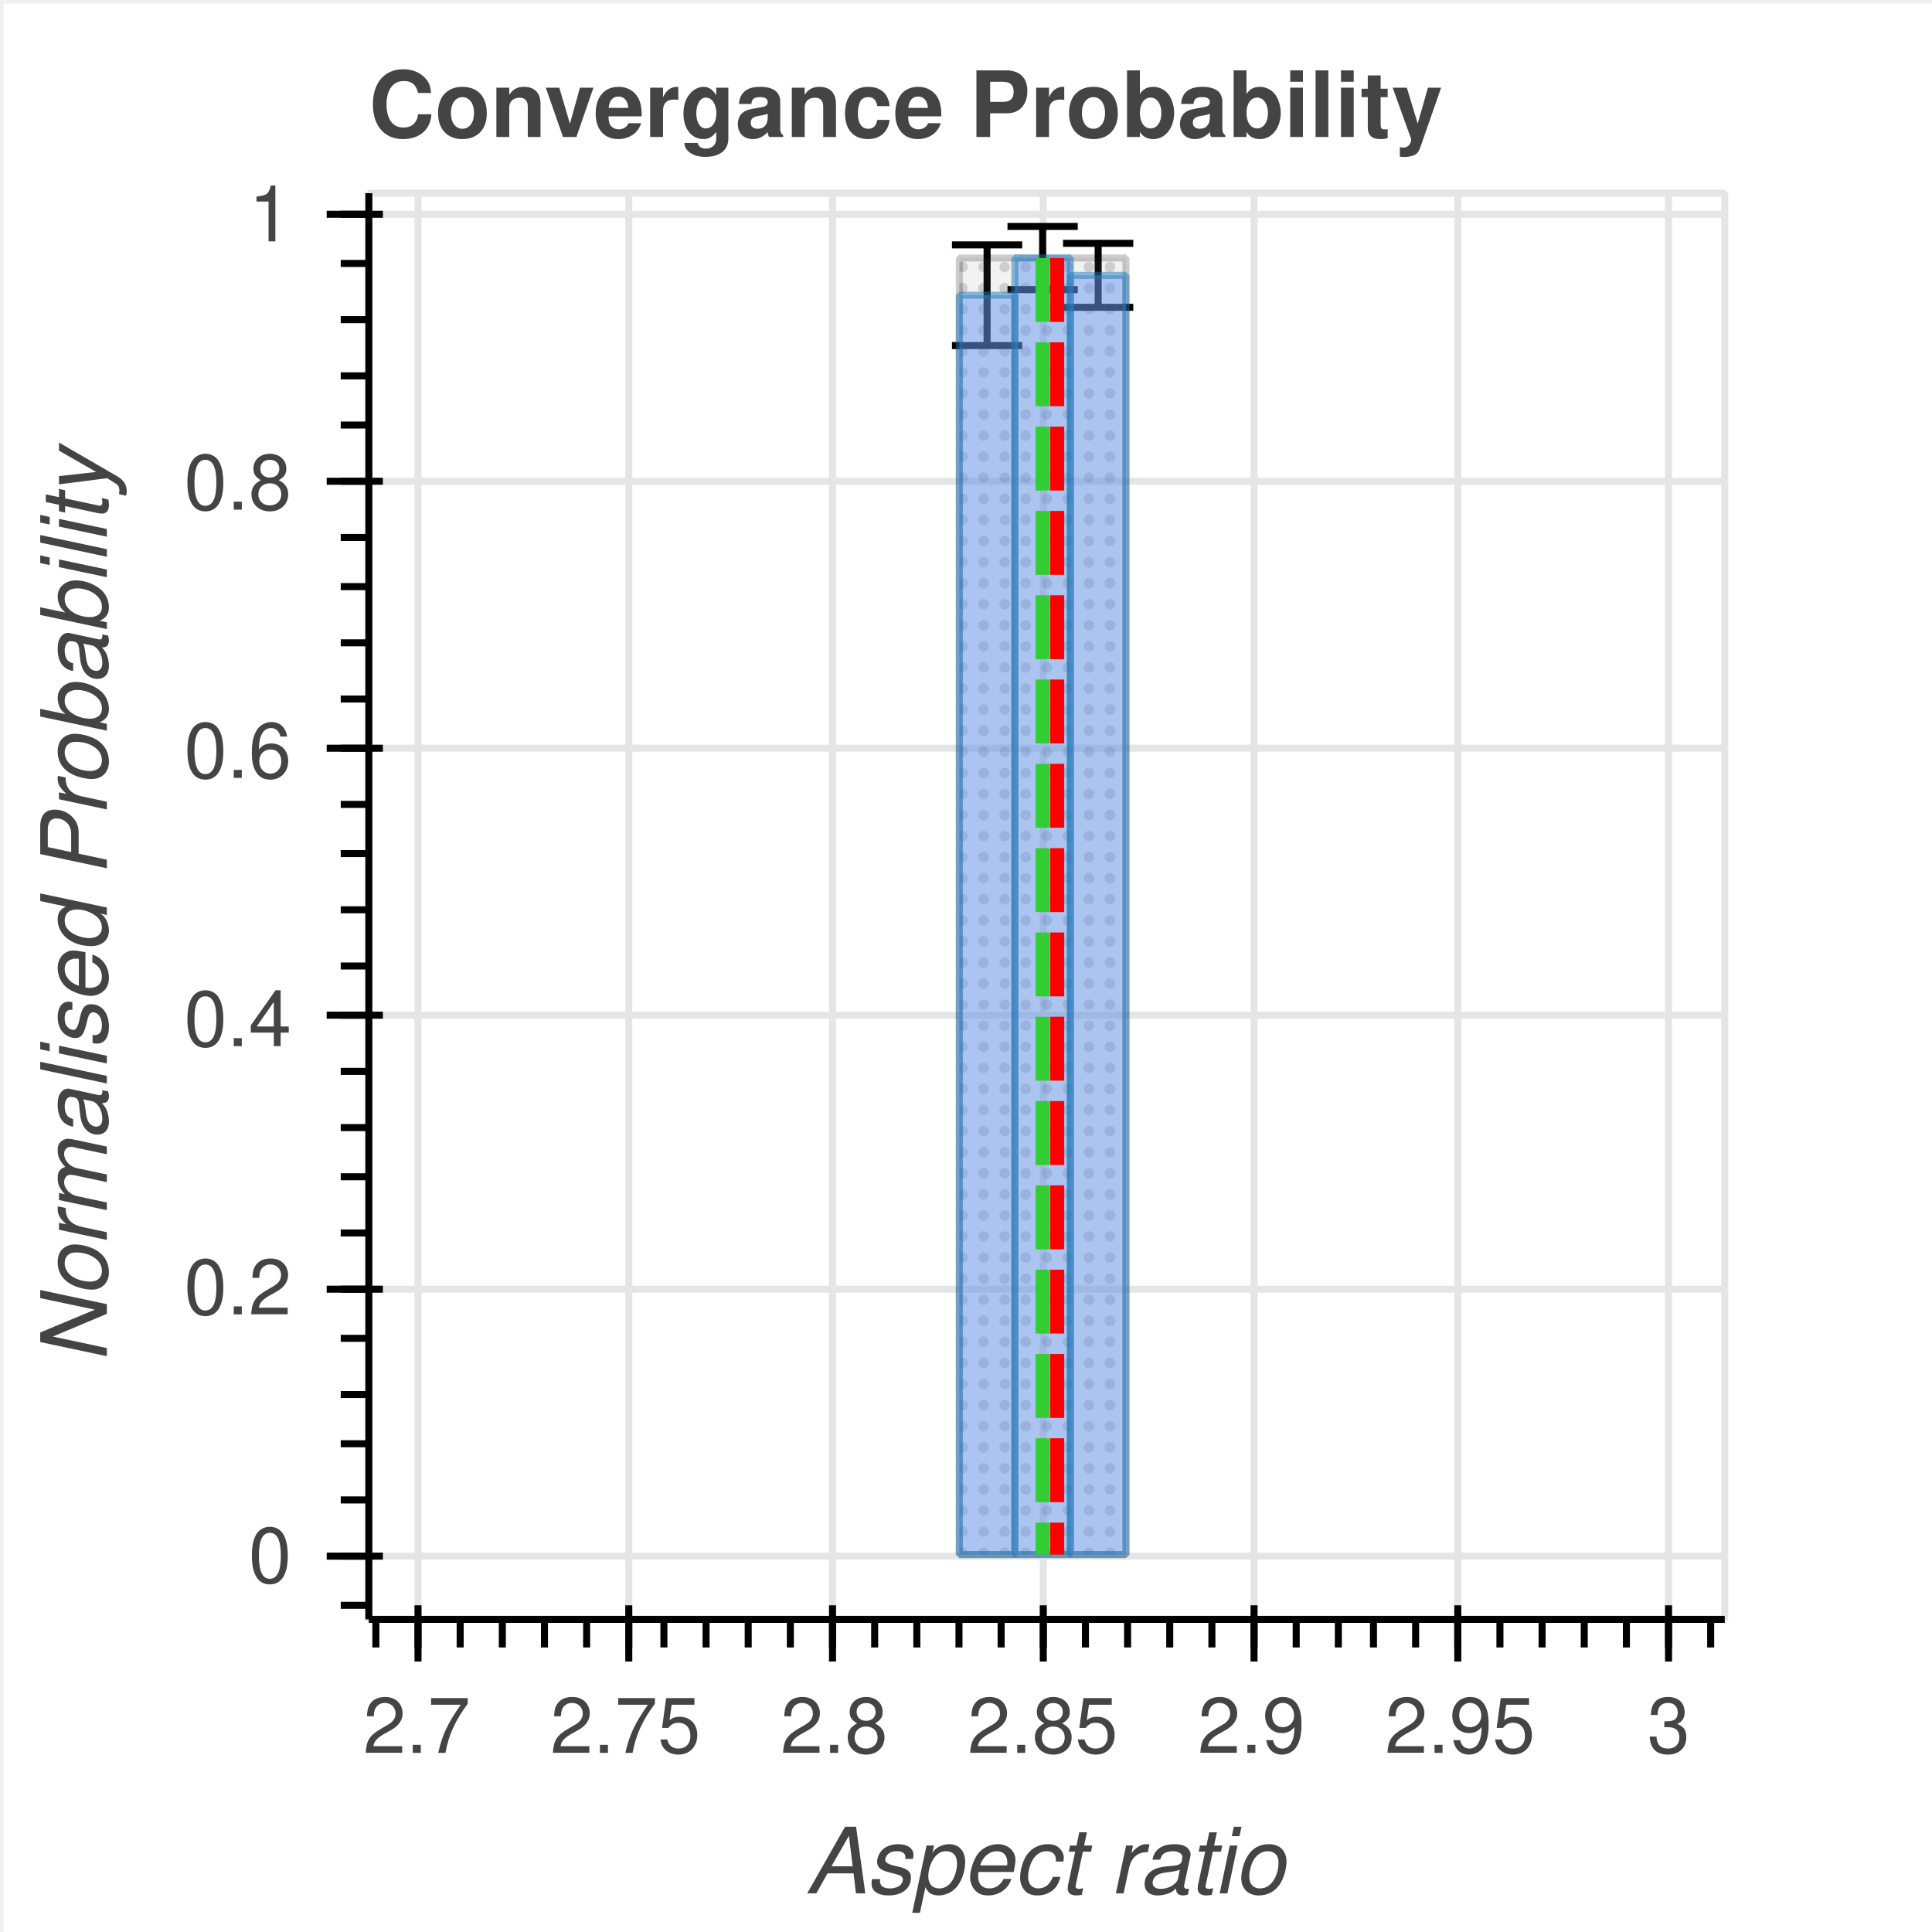
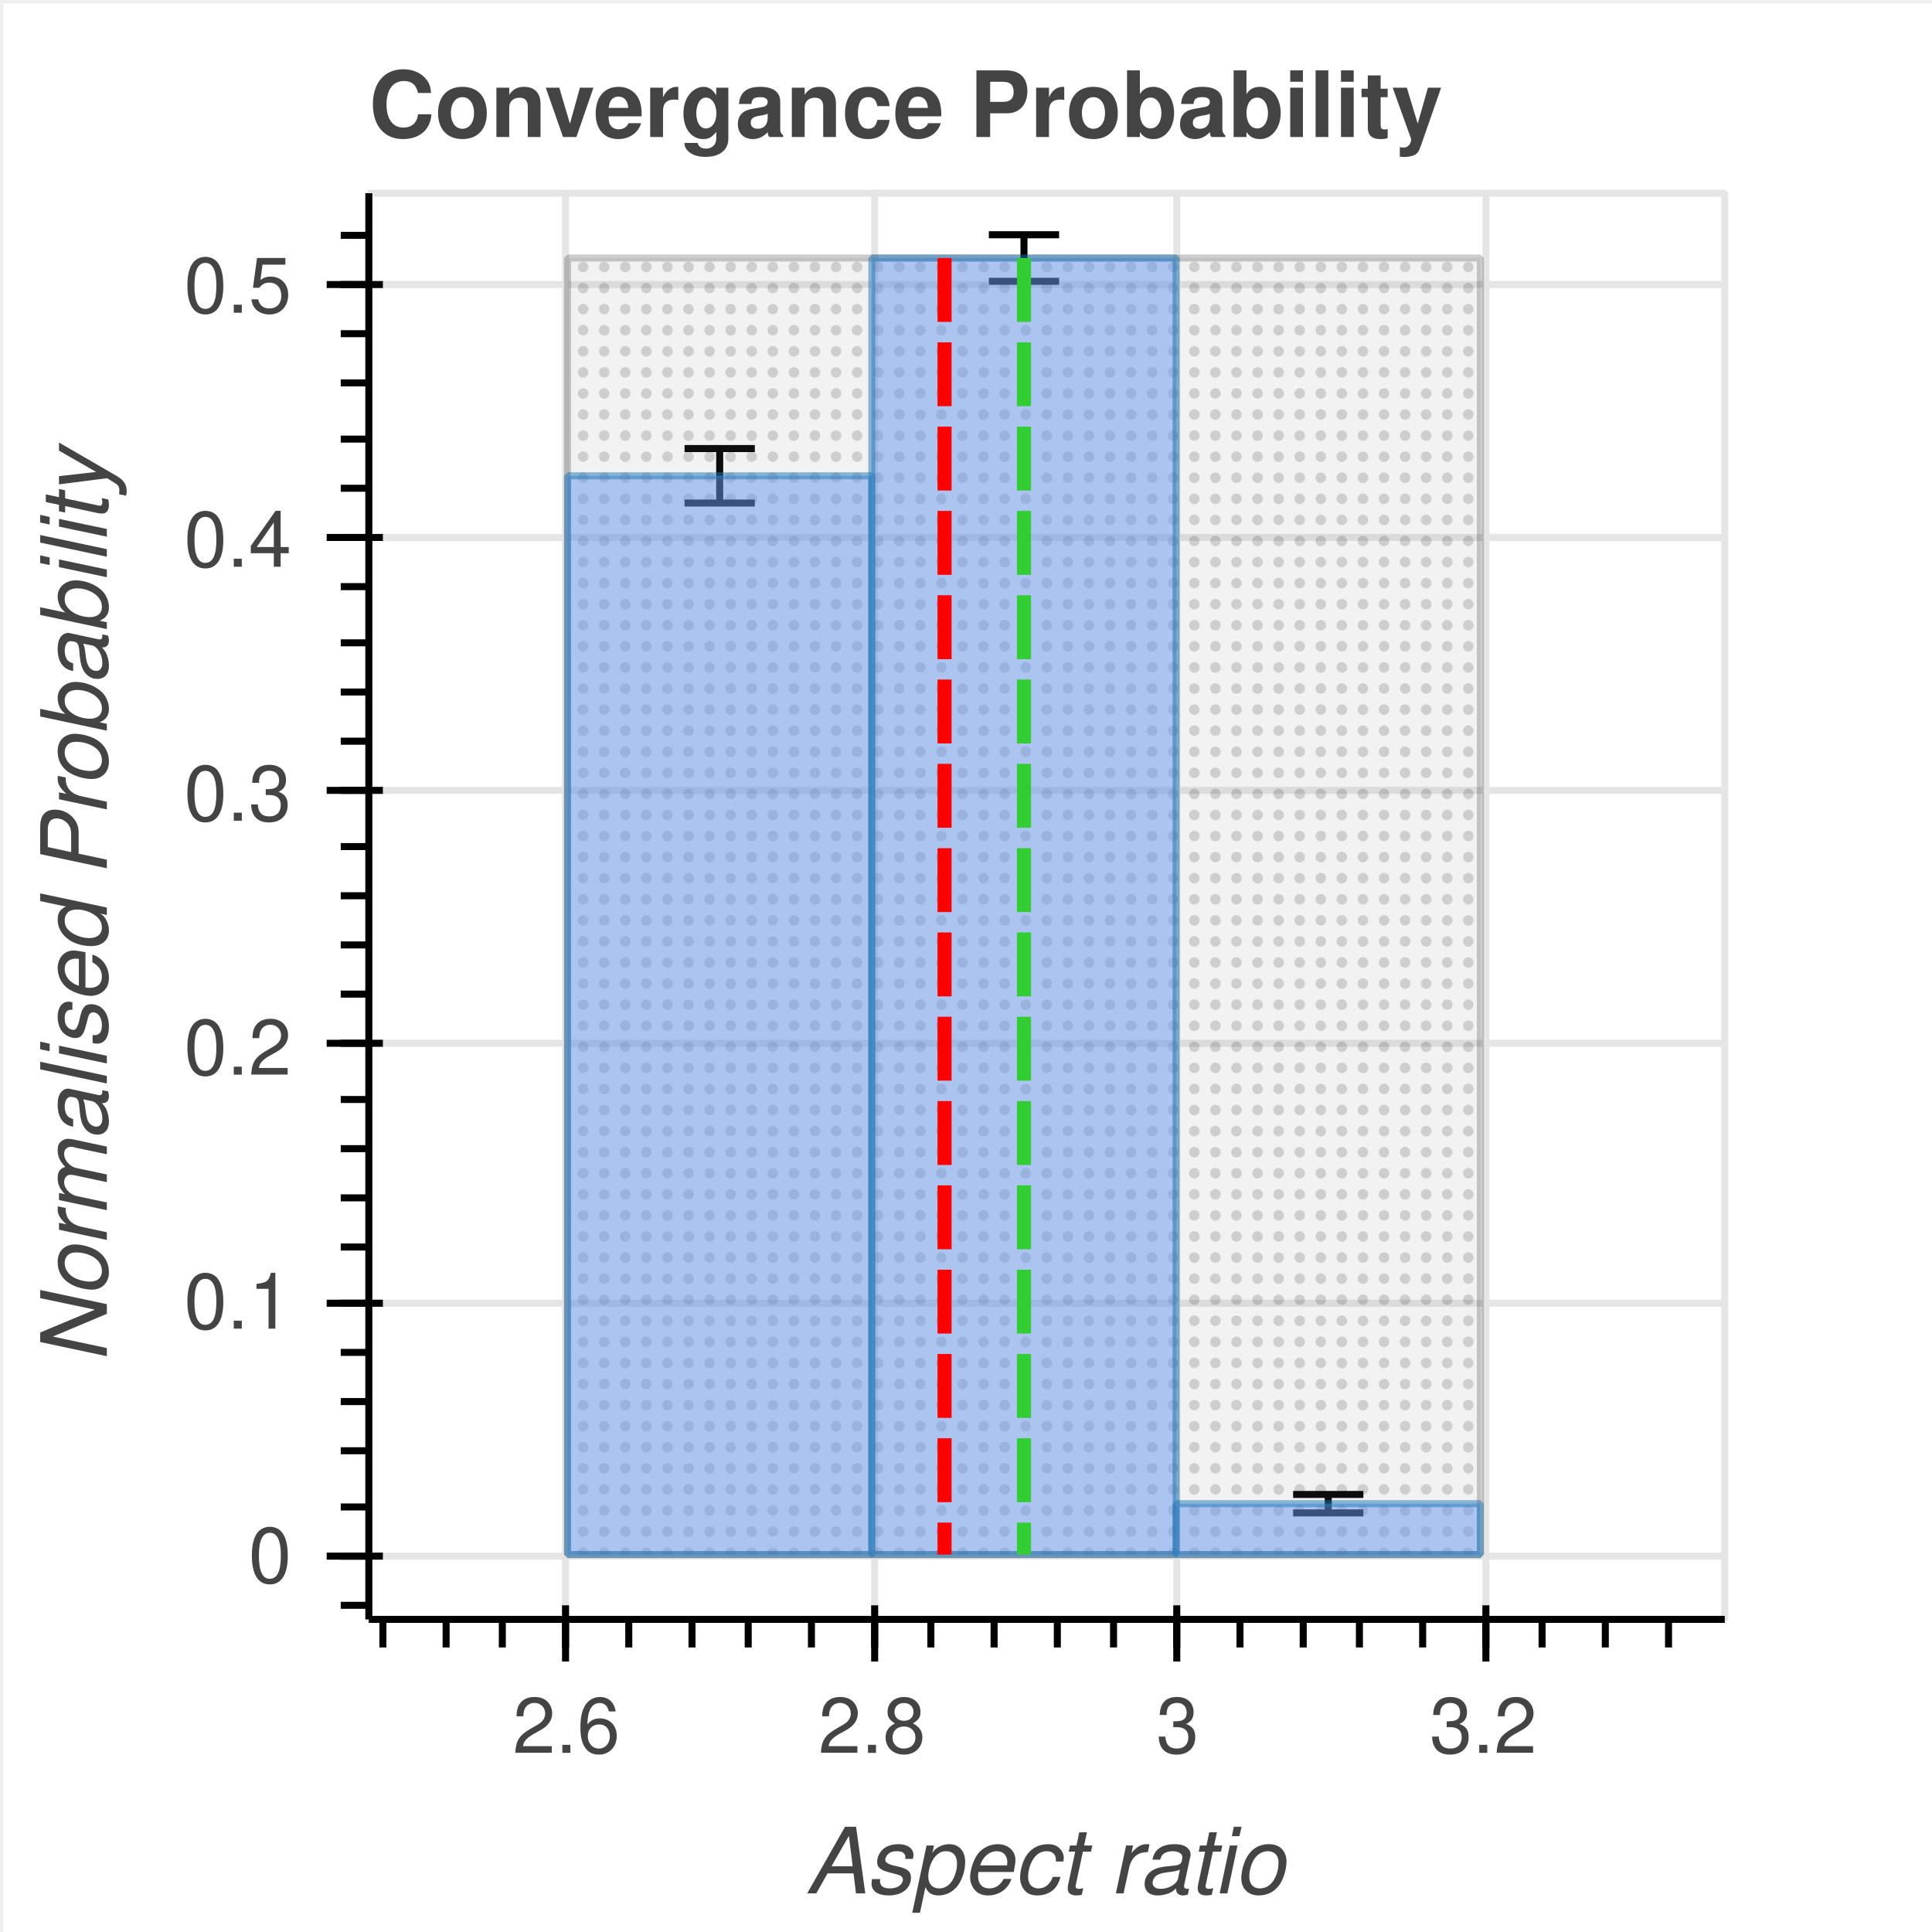
<svg xmlns="http://www.w3.org/2000/svg" version="1.1" width="275" height="275">
  <defs>
-     <clipPath id="kBVDaZsetvRV">
+     <clipPath id="AfTebwwPZHHB">
      <path fill="none" stroke="none" d="M 52.5 27.5 L 245.5 27.5 L 245.5 230.5 L 52.5 230.5 L 52.5 27.5 Z" />
    </clipPath>
-     <clipPath id="DsqOxXlteXqX">
+     <clipPath id="ZIUQGdAHTMzp">
      <path fill="none" stroke="none" d="M 52.5 27.5 L 245.5 27.5 L 245.5 230.5 L 52.5 230.5 L 52.5 27.5 Z" />
    </clipPath>
-     <clipPath id="UITTbBWWyTGX">
+     <clipPath id="qzLRFxhcrpVM">
      <path fill="none" stroke="none" d="M 52.5 27.5 L 245.5 27.5 L 245.5 230.5 L 52.5 230.5 L 52.5 27.5 Z" />
    </clipPath>
-     <clipPath id="dJFAbIfSxvSz">
+     <clipPath id="BPxFsMuiPAnU">
      <path fill="none" stroke="none" d="M 52.5 27.5 L 245.5 27.5 L 245.5 230.5 L 52.5 230.5 L 52.5 27.5 Z" />
    </clipPath>
-     <pattern id="xNHAutLQambq" width="3" height="3" patternUnits="userSpaceOnUse">
+     <pattern id="FASCklSWuzev" width="3" height="3" patternUnits="userSpaceOnUse">
      <path fill="rgb(0,0,0)" stroke="none" paint-order="stroke" d="M 2.75 2 A 0.75 0.75 0 0 0 1.25 2 A 0.75 0.75 0 0 0 2.75 2" fill-opacity="0.149" />
    </pattern>
-     <clipPath id="FpFLyvhWduzI">
+     <clipPath id="xgrEzMHNXZan">
      <path fill="none" stroke="none" d="M 52.5 27.5 L 245.5 27.5 L 245.5 230.5 L 52.5 230.5 L 52.5 27.5 Z" />
    </clipPath>
-     <clipPath id="DADGCrvGHdOd">
+     <clipPath id="AtDdDDlsAnDs">
      <path fill="none" stroke="none" d="M 52.5 27.5 L 245.5 27.5 L 245.5 230.5 L 52.5 230.5 L 52.5 27.5 Z" />
    </clipPath>
-     <clipPath id="oRDbRWOywewB">
+     <clipPath id="vIvLUUZuolfR">
      <path fill="none" stroke="none" d="M 52.5 27.5 L 245.5 27.5 L 245.5 230.5 L 52.5 230.5 L 52.5 27.5 Z" />
    </clipPath>
-     <clipPath id="mbRPUhLrWNZB">
+     <clipPath id="CwbNzTySVJDX">
      <path fill="none" stroke="none" d="M 52.5 27.5 L 245.5 27.5 L 245.5 230.5 L 52.5 230.5 L 52.5 27.5 Z" />
    </clipPath>
  </defs>
  <path fill="rgb(255,255,255)" stroke="none" paint-order="stroke" d="M 0.5 0.5 L 275.5 0.5 L 275.5 275.5 L 0.5 275.5 L 0.5 0.5 Z" fill-opacity="1" />
  <rect fill="#FFFFFF" stroke="none" x="52" y="27" width="193" height="203" transform="matrix(1, 0, 0, 1, 0.5, 0.5)" />
  <path fill="rgb(255,255,255)" stroke="none" paint-order="stroke" d="M 52.5 27.5 L 245.5 27.5 L 245.5 230.5 L 52.5 230.5 L 52.5 27.5 Z" fill-opacity="1" />
  <path fill="none" stroke="rgb(229,229,229)" paint-order="fill" d="M 52.5 27.5 L 245.5 27.5 L 245.5 230.5 L 52.5 230.5 L 52.5 27.5 Z" stroke-opacity="1" stroke-linejoin="bevel" stroke-miterlimit="10" />
-   <path fill="none" stroke="rgb(229,229,229)" paint-order="fill" d="M 59.5 230.5 L 59.5 27.5 M 89.5 230.5 L 89.5 27.5 M 118.5 230.5 L 118.5 27.5 M 148.5 230.5 L 148.5 27.5 M 178.5 230.5 L 178.5 27.5 M 207.5 230.5 L 207.5 27.5 M 237.5 230.5 L 237.5 27.5" stroke-opacity="1" stroke-linejoin="bevel" stroke-miterlimit="10" clip-path="url(#kBVDaZsetvRV)" />
-   <path fill="none" stroke="rgb(229,229,229)" paint-order="fill" d="M 52.5 221.5 L 245.5 221.5 M 52.5 183.5 L 245.5 183.5 M 52.5 144.5 L 245.5 144.5 M 52.5 106.5 L 245.5 106.5 M 52.5 68.5 L 245.5 68.5 M 52.5 30.5 L 245.5 30.5" stroke-opacity="1" stroke-linejoin="bevel" stroke-miterlimit="10" clip-path="url(#DsqOxXlteXqX)" />
-   <path fill="none" stroke="rgb(0,0,0)" paint-order="fill" d="M 140.502 34.856 L 140.502 49.189" stroke-opacity="1" stroke-linejoin="bevel" stroke-miterlimit="10" clip-path="url(#UITTbBWWyTGX)" />
-   <path fill="none" stroke="rgb(0,0,0)" paint-order="fill" d="M 148.407 32.231 L 148.407 41.223" stroke-opacity="1" stroke-linejoin="bevel" stroke-miterlimit="10" clip-path="url(#UITTbBWWyTGX)" />
-   <path fill="none" stroke="rgb(0,0,0)" paint-order="fill" d="M 156.312 34.64 L 156.312 43.744" stroke-opacity="1" stroke-linejoin="bevel" stroke-miterlimit="10" clip-path="url(#UITTbBWWyTGX)" />
-   <path fill="none" stroke="rgb(0,0,0)" paint-order="fill" d="M 135.502 34.856 L 145.502 34.856" stroke-opacity="1" stroke-linejoin="bevel" stroke-miterlimit="10" clip-path="url(#UITTbBWWyTGX)" />
-   <path fill="none" stroke="rgb(0,0,0)" paint-order="fill" d="M 143.407 32.231 L 153.407 32.231" stroke-opacity="1" stroke-linejoin="bevel" stroke-miterlimit="10" clip-path="url(#UITTbBWWyTGX)" />
-   <path fill="none" stroke="rgb(0,0,0)" paint-order="fill" d="M 151.312 34.64 L 161.312 34.64" stroke-opacity="1" stroke-linejoin="bevel" stroke-miterlimit="10" clip-path="url(#UITTbBWWyTGX)" />
-   <path fill="none" stroke="rgb(0,0,0)" paint-order="fill" d="M 145.502 49.189 L 135.502 49.189" stroke-opacity="1" stroke-linejoin="bevel" stroke-miterlimit="10" clip-path="url(#UITTbBWWyTGX)" />
-   <path fill="none" stroke="rgb(0,0,0)" paint-order="fill" d="M 153.407 41.223 L 143.407 41.223" stroke-opacity="1" stroke-linejoin="bevel" stroke-miterlimit="10" clip-path="url(#UITTbBWWyTGX)" />
-   <path fill="none" stroke="rgb(0,0,0)" paint-order="fill" d="M 161.312 43.744 L 151.312 43.744" stroke-opacity="1" stroke-linejoin="bevel" stroke-miterlimit="10" clip-path="url(#UITTbBWWyTGX)" />
-   <path fill="rgb(128,128,128)" stroke="none" paint-order="stroke" d="M 136.549 36.727 L 160.265 36.727 L 160.265 221.273 L 136.549 221.273 L 136.549 36.727 Z" fill-opacity="0.102" clip-path="url(#dJFAbIfSxvSz)" />
-   <path fill="url(#xNHAutLQambq)" stroke="rgb(0,0,0)" paint-order="fill" d="M 136.549 36.727 L 160.265 36.727 L 160.265 221.273 L 136.549 221.273 L 136.549 36.727 Z" clip-path="url(#dJFAbIfSxvSz)" stroke-opacity="0.2" stroke-linejoin="bevel" stroke-miterlimit="10" />
-   <path fill="rgb(100,149,237)" stroke="rgb(31,119,180)" paint-order="fill" d="M 136.549 42.022 L 144.454 42.022 L 144.454 221.273 L 136.549 221.273 L 136.549 42.022 Z" fill-opacity="0.502" clip-path="url(#FpFLyvhWduzI)" stroke-opacity="0.502" stroke-linejoin="bevel" stroke-miterlimit="10" />
-   <path fill="rgb(100,149,237)" stroke="rgb(31,119,180)" paint-order="fill" d="M 144.454 36.727 L 152.36 36.727 L 152.36 221.273 L 144.454 221.273 L 144.454 36.727 Z" fill-opacity="0.502" clip-path="url(#FpFLyvhWduzI)" stroke-opacity="0.502" stroke-linejoin="bevel" stroke-miterlimit="10" />
-   <path fill="rgb(100,149,237)" stroke="rgb(31,119,180)" paint-order="fill" d="M 152.36 39.192 L 160.265 39.192 L 160.265 221.273 L 152.36 221.273 L 152.36 39.192 Z" fill-opacity="0.502" clip-path="url(#FpFLyvhWduzI)" stroke-opacity="0.502" stroke-linejoin="bevel" stroke-miterlimit="10" />
+   <path fill="none" stroke="rgb(229,229,229)" paint-order="fill" d="M 80.5 230.5 L 80.5 27.5 M 124.5 230.5 L 124.5 27.5 M 167.5 230.5 L 167.5 27.5 M 211.5 230.5 L 211.5 27.5" stroke-opacity="1" stroke-linejoin="bevel" stroke-miterlimit="10" clip-path="url(#AfTebwwPZHHB)" />
+   <path fill="none" stroke="rgb(229,229,229)" paint-order="fill" d="M 52.5 221.5 L 245.5 221.5 M 52.5 185.5 L 245.5 185.5 M 52.5 148.5 L 245.5 148.5 M 52.5 112.5 L 245.5 112.5 M 52.5 76.5 L 245.5 76.5 M 52.5 40.5 L 245.5 40.5" stroke-opacity="1" stroke-linejoin="bevel" stroke-miterlimit="10" clip-path="url(#ZIUQGdAHTMzp)" />
+   <path fill="none" stroke="rgb(0,0,0)" paint-order="fill" d="M 102.441 63.849 L 102.441 71.604" stroke-opacity="1" stroke-linejoin="bevel" stroke-miterlimit="10" clip-path="url(#qzLRFxhcrpVM)" />
+   <path fill="none" stroke="rgb(0,0,0)" paint-order="fill" d="M 145.752 33.414 L 145.752 40.041" stroke-opacity="1" stroke-linejoin="bevel" stroke-miterlimit="10" clip-path="url(#qzLRFxhcrpVM)" />
+   <path fill="none" stroke="rgb(0,0,0)" paint-order="fill" d="M 189.062 212.72 L 189.062 215.346" stroke-opacity="1" stroke-linejoin="bevel" stroke-miterlimit="10" clip-path="url(#qzLRFxhcrpVM)" />
+   <path fill="none" stroke="rgb(0,0,0)" paint-order="fill" d="M 97.441 63.849 L 107.441 63.849" stroke-opacity="1" stroke-linejoin="bevel" stroke-miterlimit="10" clip-path="url(#qzLRFxhcrpVM)" />
+   <path fill="none" stroke="rgb(0,0,0)" paint-order="fill" d="M 140.752 33.414 L 150.752 33.414" stroke-opacity="1" stroke-linejoin="bevel" stroke-miterlimit="10" clip-path="url(#qzLRFxhcrpVM)" />
+   <path fill="none" stroke="rgb(0,0,0)" paint-order="fill" d="M 184.062 212.72 L 194.062 212.72" stroke-opacity="1" stroke-linejoin="bevel" stroke-miterlimit="10" clip-path="url(#qzLRFxhcrpVM)" />
+   <path fill="none" stroke="rgb(0,0,0)" paint-order="fill" d="M 107.441 71.604 L 97.441 71.604" stroke-opacity="1" stroke-linejoin="bevel" stroke-miterlimit="10" clip-path="url(#qzLRFxhcrpVM)" />
+   <path fill="none" stroke="rgb(0,0,0)" paint-order="fill" d="M 150.752 40.041 L 140.752 40.041" stroke-opacity="1" stroke-linejoin="bevel" stroke-miterlimit="10" clip-path="url(#qzLRFxhcrpVM)" />
+   <path fill="none" stroke="rgb(0,0,0)" paint-order="fill" d="M 194.062 215.346 L 184.062 215.346" stroke-opacity="1" stroke-linejoin="bevel" stroke-miterlimit="10" clip-path="url(#qzLRFxhcrpVM)" />
+   <path fill="rgb(128,128,128)" stroke="none" paint-order="stroke" d="M 80.786 36.727 L 210.718 36.727 L 210.718 221.273 L 80.786 221.273 L 80.786 36.727 Z" fill-opacity="0.102" clip-path="url(#BPxFsMuiPAnU)" />
+   <path fill="url(#FASCklSWuzev)" stroke="rgb(0,0,0)" paint-order="fill" d="M 80.786 36.727 L 210.718 36.727 L 210.718 221.273 L 80.786 221.273 L 80.786 36.727 Z" clip-path="url(#BPxFsMuiPAnU)" stroke-opacity="0.2" stroke-linejoin="bevel" stroke-miterlimit="10" />
+   <path fill="rgb(100,149,237)" stroke="rgb(31,119,180)" paint-order="fill" d="M 80.786 67.726 L 124.096 67.726 L 124.096 221.273 L 80.786 221.273 L 80.786 67.726 Z" fill-opacity="0.502" clip-path="url(#xgrEzMHNXZan)" stroke-opacity="0.502" stroke-linejoin="bevel" stroke-miterlimit="10" />
+   <path fill="rgb(100,149,237)" stroke="rgb(31,119,180)" paint-order="fill" d="M 124.096 36.727 L 167.407 36.727 L 167.407 221.273 L 124.096 221.273 L 124.096 36.727 Z" fill-opacity="0.502" clip-path="url(#xgrEzMHNXZan)" stroke-opacity="0.502" stroke-linejoin="bevel" stroke-miterlimit="10" />
+   <path fill="rgb(100,149,237)" stroke="rgb(31,119,180)" paint-order="fill" d="M 167.407 214.033 L 210.718 214.033 L 210.718 221.273 L 167.407 221.273 L 167.407 214.033 Z" fill-opacity="0.502" clip-path="url(#xgrEzMHNXZan)" stroke-opacity="0.502" stroke-linejoin="bevel" stroke-miterlimit="10" />
  <path fill="none" stroke="rgb(0,0,0)" paint-order="fill" d="M 52.5 230.5 L 245.5 230.5" stroke-opacity="1" stroke-linejoin="bevel" stroke-miterlimit="10" />
-   <path fill="none" stroke="rgb(0,0,0)" paint-order="fill" d="M 59.5 236.5 L 59.5 228.5 M 89.5 236.5 L 89.5 228.5 M 118.5 236.5 L 118.5 228.5 M 148.5 236.5 L 148.5 228.5 M 178.5 236.5 L 178.5 228.5 M 207.5 236.5 L 207.5 228.5 M 237.5 236.5 L 237.5 228.5" stroke-opacity="1" stroke-linejoin="bevel" stroke-miterlimit="10" />
-   <path fill="none" stroke="rgb(0,0,0)" paint-order="fill" d="M 53.5 234.5 L 53.5 230.5 M 59.5 234.5 L 59.5 230.5 M 65.5 234.5 L 65.5 230.5 M 71.5 234.5 L 71.5 230.5 M 77.5 234.5 L 77.5 230.5 M 83.5 234.5 L 83.5 230.5 M 89.5 234.5 L 89.5 230.5 M 94.5 234.5 L 94.5 230.5 M 100.5 234.5 L 100.5 230.5 M 106.5 234.5 L 106.5 230.5 M 112.5 234.5 L 112.5 230.5 M 118.5 234.5 L 118.5 230.5 M 124.5 234.5 L 124.5 230.5 M 130.5 234.5 L 130.5 230.5 M 136.5 234.5 L 136.5 230.5 M 142.5 234.5 L 142.5 230.5 M 148.5 234.5 L 148.5 230.5 M 154.5 234.5 L 154.5 230.5 M 160.5 234.5 L 160.5 230.5 M 166.5 234.5 L 166.5 230.5 M 172.5 234.5 L 172.5 230.5 M 178.5 234.5 L 178.5 230.5 M 184.5 234.5 L 184.5 230.5 M 190.5 234.5 L 190.5 230.5 M 195.5 234.5 L 195.5 230.5 M 201.5 234.5 L 201.5 230.5 M 207.5 234.5 L 207.5 230.5 M 213.5 234.5 L 213.5 230.5 M 219.5 234.5 L 219.5 230.5 M 225.5 234.5 L 225.5 230.5 M 231.5 234.5 L 231.5 230.5 M 237.5 234.5 L 237.5 230.5 M 243.5 234.5 L 243.5 230.5" stroke-opacity="1" stroke-linejoin="bevel" stroke-miterlimit="10" />
-   <text fill="rgb(68,68,68)" stroke="none" font-family="helvetica" font-size="11px" font-style="normal" font-weight="normal" text-decoration="normal" x="51.182" y="249" text-anchor="start" dominant-baseline="alphabetic" transform="matrix(1, 0, 0, 1, 0.5, 0.5)" fill-opacity="1">2.7</text>
-   <text fill="none" stroke="rgb(0,0,0)" font-family="helvetica" font-size="11px" font-style="normal" font-weight="normal" text-decoration="normal" x="51.182" y="249" text-anchor="start" dominant-baseline="alphabetic" transform="matrix(1, 0, 0, 1, 0.5, 0.5)" stroke-opacity="0" stroke-linejoin="bevel" stroke-miterlimit="10">2.7</text>
-   <text fill="rgb(68,68,68)" stroke="none" font-family="helvetica" font-size="11px" font-style="normal" font-weight="normal" text-decoration="normal" x="77.823" y="249" text-anchor="start" dominant-baseline="alphabetic" transform="matrix(1, 0, 0, 1, 0.5, 0.5)" fill-opacity="1">2.75</text>
-   <text fill="none" stroke="rgb(0,0,0)" font-family="helvetica" font-size="11px" font-style="normal" font-weight="normal" text-decoration="normal" x="77.823" y="249" text-anchor="start" dominant-baseline="alphabetic" transform="matrix(1, 0, 0, 1, 0.5, 0.5)" stroke-opacity="0" stroke-linejoin="bevel" stroke-miterlimit="10">2.75</text>
-   <text fill="rgb(68,68,68)" stroke="none" font-family="helvetica" font-size="11px" font-style="normal" font-weight="normal" text-decoration="normal" x="110.581" y="249" text-anchor="start" dominant-baseline="alphabetic" transform="matrix(1, 0, 0, 1, 0.5, 0.5)" fill-opacity="1">2.8</text>
-   <text fill="none" stroke="rgb(0,0,0)" font-family="helvetica" font-size="11px" font-style="normal" font-weight="normal" text-decoration="normal" x="110.581" y="249" text-anchor="start" dominant-baseline="alphabetic" transform="matrix(1, 0, 0, 1, 0.5, 0.5)" stroke-opacity="0" stroke-linejoin="bevel" stroke-miterlimit="10">2.8</text>
-   <text fill="rgb(68,68,68)" stroke="none" font-family="helvetica" font-size="11px" font-style="normal" font-weight="normal" text-decoration="normal" x="137.221" y="249" text-anchor="start" dominant-baseline="alphabetic" transform="matrix(1, 0, 0, 1, 0.5, 0.5)" fill-opacity="1">2.85</text>
-   <text fill="none" stroke="rgb(0,0,0)" font-family="helvetica" font-size="11px" font-style="normal" font-weight="normal" text-decoration="normal" x="137.221" y="249" text-anchor="start" dominant-baseline="alphabetic" transform="matrix(1, 0, 0, 1, 0.5, 0.5)" stroke-opacity="0" stroke-linejoin="bevel" stroke-miterlimit="10">2.85</text>
-   <text fill="rgb(68,68,68)" stroke="none" font-family="helvetica" font-size="11px" font-style="normal" font-weight="normal" text-decoration="normal" x="169.98" y="249" text-anchor="start" dominant-baseline="alphabetic" transform="matrix(1, 0, 0, 1, 0.5, 0.5)" fill-opacity="1">2.9</text>
-   <text fill="none" stroke="rgb(0,0,0)" font-family="helvetica" font-size="11px" font-style="normal" font-weight="normal" text-decoration="normal" x="169.98" y="249" text-anchor="start" dominant-baseline="alphabetic" transform="matrix(1, 0, 0, 1, 0.5, 0.5)" stroke-opacity="0" stroke-linejoin="bevel" stroke-miterlimit="10">2.9</text>
-   <text fill="rgb(68,68,68)" stroke="none" font-family="helvetica" font-size="11px" font-style="normal" font-weight="normal" text-decoration="normal" x="196.62" y="249" text-anchor="start" dominant-baseline="alphabetic" transform="matrix(1, 0, 0, 1, 0.5, 0.5)" fill-opacity="1">2.95</text>
-   <text fill="none" stroke="rgb(0,0,0)" font-family="helvetica" font-size="11px" font-style="normal" font-weight="normal" text-decoration="normal" x="196.62" y="249" text-anchor="start" dominant-baseline="alphabetic" transform="matrix(1, 0, 0, 1, 0.5, 0.5)" stroke-opacity="0" stroke-linejoin="bevel" stroke-miterlimit="10">2.95</text>
-   <text fill="rgb(68,68,68)" stroke="none" font-family="helvetica" font-size="11px" font-style="normal" font-weight="normal" text-decoration="normal" x="233.965" y="249" text-anchor="start" dominant-baseline="alphabetic" transform="matrix(1, 0, 0, 1, 0.5, 0.5)" fill-opacity="1">3</text>
-   <text fill="none" stroke="rgb(0,0,0)" font-family="helvetica" font-size="11px" font-style="normal" font-weight="normal" text-decoration="normal" x="233.965" y="249" text-anchor="start" dominant-baseline="alphabetic" transform="matrix(1, 0, 0, 1, 0.5, 0.5)" stroke-opacity="0" stroke-linejoin="bevel" stroke-miterlimit="10">3</text>
+   <path fill="none" stroke="rgb(0,0,0)" paint-order="fill" d="M 80.5 236.5 L 80.5 228.5 M 124.5 236.5 L 124.5 228.5 M 167.5 236.5 L 167.5 228.5 M 211.5 236.5 L 211.5 228.5" stroke-opacity="1" stroke-linejoin="bevel" stroke-miterlimit="10" />
+   <path fill="none" stroke="rgb(0,0,0)" paint-order="fill" d="M 71.5 234.5 L 71.5 230.5 M 63.5 234.5 L 63.5 230.5 M 54.5 234.5 L 54.5 230.5 M 80.5 234.5 L 80.5 230.5 M 89.5 234.5 L 89.5 230.5 M 98.5 234.5 L 98.5 230.5 M 106.5 234.5 L 106.5 230.5 M 115.5 234.5 L 115.5 230.5 M 124.5 234.5 L 124.5 230.5 M 132.5 234.5 L 132.5 230.5 M 141.5 234.5 L 141.5 230.5 M 150.5 234.5 L 150.5 230.5 M 158.5 234.5 L 158.5 230.5 M 167.5 234.5 L 167.5 230.5 M 176.5 234.5 L 176.5 230.5 M 185.5 234.5 L 185.5 230.5 M 193.5 234.5 L 193.5 230.5 M 202.5 234.5 L 202.5 230.5 M 211.5 234.5 L 211.5 230.5 M 219.5 234.5 L 219.5 230.5 M 228.5 234.5 L 228.5 230.5 M 237.5 234.5 L 237.5 230.5" stroke-opacity="1" stroke-linejoin="bevel" stroke-miterlimit="10" />
+   <text fill="rgb(68,68,68)" stroke="none" font-family="helvetica" font-size="11px" font-style="normal" font-weight="normal" text-decoration="normal" x="72.471" y="249" text-anchor="start" dominant-baseline="alphabetic" transform="matrix(1, 0, 0, 1, 0.5, 0.5)" fill-opacity="1">2.6</text>
+   <text fill="none" stroke="rgb(0,0,0)" font-family="helvetica" font-size="11px" font-style="normal" font-weight="normal" text-decoration="normal" x="72.471" y="249" text-anchor="start" dominant-baseline="alphabetic" transform="matrix(1, 0, 0, 1, 0.5, 0.5)" stroke-opacity="0" stroke-linejoin="bevel" stroke-miterlimit="10">2.6</text>
+   <text fill="rgb(68,68,68)" stroke="none" font-family="helvetica" font-size="11px" font-style="normal" font-weight="normal" text-decoration="normal" x="115.975" y="249" text-anchor="start" dominant-baseline="alphabetic" transform="matrix(1, 0, 0, 1, 0.5, 0.5)" fill-opacity="1">2.8</text>
+   <text fill="none" stroke="rgb(0,0,0)" font-family="helvetica" font-size="11px" font-style="normal" font-weight="normal" text-decoration="normal" x="115.975" y="249" text-anchor="start" dominant-baseline="alphabetic" transform="matrix(1, 0, 0, 1, 0.5, 0.5)" stroke-opacity="0" stroke-linejoin="bevel" stroke-miterlimit="10">2.8</text>
+   <text fill="rgb(68,68,68)" stroke="none" font-family="helvetica" font-size="11px" font-style="normal" font-weight="normal" text-decoration="normal" x="164.066" y="249" text-anchor="start" dominant-baseline="alphabetic" transform="matrix(1, 0, 0, 1, 0.5, 0.5)" fill-opacity="1">3</text>
+   <text fill="none" stroke="rgb(0,0,0)" font-family="helvetica" font-size="11px" font-style="normal" font-weight="normal" text-decoration="normal" x="164.066" y="249" text-anchor="start" dominant-baseline="alphabetic" transform="matrix(1, 0, 0, 1, 0.5, 0.5)" stroke-opacity="0" stroke-linejoin="bevel" stroke-miterlimit="10">3</text>
+   <text fill="rgb(68,68,68)" stroke="none" font-family="helvetica" font-size="11px" font-style="normal" font-weight="normal" text-decoration="normal" x="202.983" y="249" text-anchor="start" dominant-baseline="alphabetic" transform="matrix(1, 0, 0, 1, 0.5, 0.5)" fill-opacity="1">3.2</text>
+   <text fill="none" stroke="rgb(0,0,0)" font-family="helvetica" font-size="11px" font-style="normal" font-weight="normal" text-decoration="normal" x="202.983" y="249" text-anchor="start" dominant-baseline="alphabetic" transform="matrix(1, 0, 0, 1, 0.5, 0.5)" stroke-opacity="0" stroke-linejoin="bevel" stroke-miterlimit="10">3.2</text>
  <text fill="rgb(68,68,68)" stroke="none" font-family="helvetica" font-size="13px" font-style="italic" font-weight="normal" text-decoration="normal" x="114.178" y="269" text-anchor="start" dominant-baseline="alphabetic" transform="matrix(1, 0, 0, 1, 0.5, 0.5)" fill-opacity="1">Aspect ratio</text>
  <text fill="none" stroke="rgb(0,0,0)" font-family="helvetica" font-size="13px" font-style="italic" font-weight="normal" text-decoration="normal" x="114.178" y="269" text-anchor="start" dominant-baseline="alphabetic" transform="matrix(1, 0, 0, 1, 0.5, 0.5)" stroke-opacity="0" stroke-linejoin="bevel" stroke-miterlimit="10">Aspect ratio</text>
  <path fill="none" stroke="rgb(0,0,0)" paint-order="fill" d="M 52.5 230.5 L 52.5 27.5" stroke-opacity="1" stroke-linejoin="bevel" stroke-miterlimit="10" />
-   <path fill="none" stroke="rgb(0,0,0)" paint-order="fill" d="M 46.5 221.5 L 54.5 221.5 M 46.5 183.5 L 54.5 183.5 M 46.5 144.5 L 54.5 144.5 M 46.5 106.5 L 54.5 106.5 M 46.5 68.5 L 54.5 68.5 M 46.5 30.5 L 54.5 30.5" stroke-opacity="1" stroke-linejoin="bevel" stroke-miterlimit="10" />
-   <path fill="none" stroke="rgb(0,0,0)" paint-order="fill" d="M 48.5 228.5 L 52.5 228.5 M 48.5 221.5 L 52.5 221.5 M 48.5 213.5 L 52.5 213.5 M 48.5 205.5 L 52.5 205.5 M 48.5 198.5 L 52.5 198.5 M 48.5 190.5 L 52.5 190.5 M 48.5 183.5 L 52.5 183.5 M 48.5 175.5 L 52.5 175.5 M 48.5 167.5 L 52.5 167.5 M 48.5 160.5 L 52.5 160.5 M 48.5 152.5 L 52.5 152.5 M 48.5 144.5 L 52.5 144.5 M 48.5 137.5 L 52.5 137.5 M 48.5 129.5 L 52.5 129.5 M 48.5 121.5 L 52.5 121.5 M 48.5 114.5 L 52.5 114.5 M 48.5 106.5 L 52.5 106.5 M 48.5 99.5 L 52.5 99.5 M 48.5 91.5 L 52.5 91.5 M 48.5 83.5 L 52.5 83.5 M 48.5 76.5 L 52.5 76.5 M 48.5 68.5 L 52.5 68.5 M 48.5 60.5 L 52.5 60.5 M 48.5 53.5 L 52.5 53.5 M 48.5 45.5 L 52.5 45.5 M 48.5 37.5 L 52.5 37.5 M 48.5 30.5 L 52.5 30.5" stroke-opacity="1" stroke-linejoin="bevel" stroke-miterlimit="10" />
+   <path fill="none" stroke="rgb(0,0,0)" paint-order="fill" d="M 46.5 221.5 L 54.5 221.5 M 46.5 185.5 L 54.5 185.5 M 46.5 148.5 L 54.5 148.5 M 46.5 112.5 L 54.5 112.5 M 46.5 76.5 L 54.5 76.5 M 46.5 40.5 L 54.5 40.5" stroke-opacity="1" stroke-linejoin="bevel" stroke-miterlimit="10" />
+   <path fill="none" stroke="rgb(0,0,0)" paint-order="fill" d="M 48.5 228.5 L 52.5 228.5 M 48.5 221.5 L 52.5 221.5 M 48.5 214.5 L 52.5 214.5 M 48.5 206.5 L 52.5 206.5 M 48.5 199.5 L 52.5 199.5 M 48.5 192.5 L 52.5 192.5 M 48.5 185.5 L 52.5 185.5 M 48.5 177.5 L 52.5 177.5 M 48.5 170.5 L 52.5 170.5 M 48.5 163.5 L 52.5 163.5 M 48.5 156.5 L 52.5 156.5 M 48.5 148.5 L 52.5 148.5 M 48.5 141.5 L 52.5 141.5 M 48.5 134.5 L 52.5 134.5 M 48.5 127.5 L 52.5 127.5 M 48.5 120.5 L 52.5 120.5 M 48.5 112.5 L 52.5 112.5 M 48.5 105.5 L 52.5 105.5 M 48.5 98.5 L 52.5 98.5 M 48.5 91.5 L 52.5 91.5 M 48.5 83.5 L 52.5 83.5 M 48.5 76.5 L 52.5 76.5 M 48.5 69.5 L 52.5 69.5 M 48.5 62.5 L 52.5 62.5 M 48.5 54.5 L 52.5 54.5 M 48.5 47.5 L 52.5 47.5 M 48.5 40.5 L 52.5 40.5 M 48.5 33.5 L 52.5 33.5" stroke-opacity="1" stroke-linejoin="bevel" stroke-miterlimit="10" />
  <text fill="rgb(68,68,68)" stroke="none" font-family="helvetica" font-size="11px" font-style="normal" font-weight="normal" text-decoration="normal" x="34.882" y="224.773" text-anchor="start" dominant-baseline="alphabetic" transform="matrix(1, 0, 0, 1, 0.5, 0.5)" fill-opacity="1">0</text>
  <text fill="none" stroke="rgb(0,0,0)" font-family="helvetica" font-size="11px" font-style="normal" font-weight="normal" text-decoration="normal" x="34.882" y="224.773" text-anchor="start" dominant-baseline="alphabetic" transform="matrix(1, 0, 0, 1, 0.5, 0.5)" stroke-opacity="0" stroke-linejoin="bevel" stroke-miterlimit="10">0</text>
-   <text fill="rgb(68,68,68)" stroke="none" font-family="helvetica" font-size="11px" font-style="normal" font-weight="normal" text-decoration="normal" x="25.708" y="186.59" text-anchor="start" dominant-baseline="alphabetic" transform="matrix(1, 0, 0, 1, 0.5, 0.5)" fill-opacity="1">0.2</text>
-   <text fill="none" stroke="rgb(0,0,0)" font-family="helvetica" font-size="11px" font-style="normal" font-weight="normal" text-decoration="normal" x="25.708" y="186.59" text-anchor="start" dominant-baseline="alphabetic" transform="matrix(1, 0, 0, 1, 0.5, 0.5)" stroke-opacity="0" stroke-linejoin="bevel" stroke-miterlimit="10">0.2</text>
-   <text fill="rgb(68,68,68)" stroke="none" font-family="helvetica" font-size="11px" font-style="normal" font-weight="normal" text-decoration="normal" x="25.708" y="148.407" text-anchor="start" dominant-baseline="alphabetic" transform="matrix(1, 0, 0, 1, 0.5, 0.5)" fill-opacity="1">0.4</text>
-   <text fill="none" stroke="rgb(0,0,0)" font-family="helvetica" font-size="11px" font-style="normal" font-weight="normal" text-decoration="normal" x="25.708" y="148.407" text-anchor="start" dominant-baseline="alphabetic" transform="matrix(1, 0, 0, 1, 0.5, 0.5)" stroke-opacity="0" stroke-linejoin="bevel" stroke-miterlimit="10">0.4</text>
-   <text fill="rgb(68,68,68)" stroke="none" font-family="helvetica" font-size="11px" font-style="normal" font-weight="normal" text-decoration="normal" x="25.708" y="110.224" text-anchor="start" dominant-baseline="alphabetic" transform="matrix(1, 0, 0, 1, 0.5, 0.5)" fill-opacity="1">0.6</text>
-   <text fill="none" stroke="rgb(0,0,0)" font-family="helvetica" font-size="11px" font-style="normal" font-weight="normal" text-decoration="normal" x="25.708" y="110.224" text-anchor="start" dominant-baseline="alphabetic" transform="matrix(1, 0, 0, 1, 0.5, 0.5)" stroke-opacity="0" stroke-linejoin="bevel" stroke-miterlimit="10">0.6</text>
-   <text fill="rgb(68,68,68)" stroke="none" font-family="helvetica" font-size="11px" font-style="normal" font-weight="normal" text-decoration="normal" x="25.708" y="72.041" text-anchor="start" dominant-baseline="alphabetic" transform="matrix(1, 0, 0, 1, 0.5, 0.5)" fill-opacity="1">0.8</text>
-   <text fill="none" stroke="rgb(0,0,0)" font-family="helvetica" font-size="11px" font-style="normal" font-weight="normal" text-decoration="normal" x="25.708" y="72.041" text-anchor="start" dominant-baseline="alphabetic" transform="matrix(1, 0, 0, 1, 0.5, 0.5)" stroke-opacity="0" stroke-linejoin="bevel" stroke-miterlimit="10">0.8</text>
-   <text fill="rgb(68,68,68)" stroke="none" font-family="helvetica" font-size="11px" font-style="normal" font-weight="normal" text-decoration="normal" x="34.882" y="33.858" text-anchor="start" dominant-baseline="alphabetic" transform="matrix(1, 0, 0, 1, 0.5, 0.5)" fill-opacity="1">1</text>
-   <text fill="none" stroke="rgb(0,0,0)" font-family="helvetica" font-size="11px" font-style="normal" font-weight="normal" text-decoration="normal" x="34.882" y="33.858" text-anchor="start" dominant-baseline="alphabetic" transform="matrix(1, 0, 0, 1, 0.5, 0.5)" stroke-opacity="0" stroke-linejoin="bevel" stroke-miterlimit="10">1</text>
+   <text fill="rgb(68,68,68)" stroke="none" font-family="helvetica" font-size="11px" font-style="normal" font-weight="normal" text-decoration="normal" x="25.708" y="188.62" text-anchor="start" dominant-baseline="alphabetic" transform="matrix(1, 0, 0, 1, 0.5, 0.5)" fill-opacity="1">0.1</text>
+   <text fill="none" stroke="rgb(0,0,0)" font-family="helvetica" font-size="11px" font-style="normal" font-weight="normal" text-decoration="normal" x="25.708" y="188.62" text-anchor="start" dominant-baseline="alphabetic" transform="matrix(1, 0, 0, 1, 0.5, 0.5)" stroke-opacity="0" stroke-linejoin="bevel" stroke-miterlimit="10">0.1</text>
+   <text fill="rgb(68,68,68)" stroke="none" font-family="helvetica" font-size="11px" font-style="normal" font-weight="normal" text-decoration="normal" x="25.708" y="152.467" text-anchor="start" dominant-baseline="alphabetic" transform="matrix(1, 0, 0, 1, 0.5, 0.5)" fill-opacity="1">0.2</text>
+   <text fill="none" stroke="rgb(0,0,0)" font-family="helvetica" font-size="11px" font-style="normal" font-weight="normal" text-decoration="normal" x="25.708" y="152.467" text-anchor="start" dominant-baseline="alphabetic" transform="matrix(1, 0, 0, 1, 0.5, 0.5)" stroke-opacity="0" stroke-linejoin="bevel" stroke-miterlimit="10">0.2</text>
+   <text fill="rgb(68,68,68)" stroke="none" font-family="helvetica" font-size="11px" font-style="normal" font-weight="normal" text-decoration="normal" x="25.708" y="116.314" text-anchor="start" dominant-baseline="alphabetic" transform="matrix(1, 0, 0, 1, 0.5, 0.5)" fill-opacity="1">0.3</text>
+   <text fill="none" stroke="rgb(0,0,0)" font-family="helvetica" font-size="11px" font-style="normal" font-weight="normal" text-decoration="normal" x="25.708" y="116.314" text-anchor="start" dominant-baseline="alphabetic" transform="matrix(1, 0, 0, 1, 0.5, 0.5)" stroke-opacity="0" stroke-linejoin="bevel" stroke-miterlimit="10">0.3</text>
+   <text fill="rgb(68,68,68)" stroke="none" font-family="helvetica" font-size="11px" font-style="normal" font-weight="normal" text-decoration="normal" x="25.708" y="80.162" text-anchor="start" dominant-baseline="alphabetic" transform="matrix(1, 0, 0, 1, 0.5, 0.5)" fill-opacity="1">0.4</text>
+   <text fill="none" stroke="rgb(0,0,0)" font-family="helvetica" font-size="11px" font-style="normal" font-weight="normal" text-decoration="normal" x="25.708" y="80.162" text-anchor="start" dominant-baseline="alphabetic" transform="matrix(1, 0, 0, 1, 0.5, 0.5)" stroke-opacity="0" stroke-linejoin="bevel" stroke-miterlimit="10">0.4</text>
+   <text fill="rgb(68,68,68)" stroke="none" font-family="helvetica" font-size="11px" font-style="normal" font-weight="normal" text-decoration="normal" x="25.708" y="44.009" text-anchor="start" dominant-baseline="alphabetic" transform="matrix(1, 0, 0, 1, 0.5, 0.5)" fill-opacity="1">0.5</text>
+   <text fill="none" stroke="rgb(0,0,0)" font-family="helvetica" font-size="11px" font-style="normal" font-weight="normal" text-decoration="normal" x="25.708" y="44.009" text-anchor="start" dominant-baseline="alphabetic" transform="matrix(1, 0, 0, 1, 0.5, 0.5)" stroke-opacity="0" stroke-linejoin="bevel" stroke-miterlimit="10">0.5</text>
  <text fill="rgb(68,68,68)" stroke="none" font-family="helvetica" font-size="13px" font-style="italic" font-weight="normal" text-decoration="normal" x="-47.317" y="125.5" text-anchor="start" dominant-baseline="alphabetic" transform="matrix(6.123233995736766e-17, -1, 1, 6.123233995736766e-17, -110.2915, 146.7085)" fill-opacity="1">Normalised Probability</text>
  <text fill="none" stroke="rgb(0,0,0)" font-family="helvetica" font-size="13px" font-style="italic" font-weight="normal" text-decoration="normal" x="-47.317" y="125.5" text-anchor="start" dominant-baseline="alphabetic" transform="matrix(6.123233995736766e-17, -1, 1, 6.123233995736766e-17, -110.2915, 146.7085)" stroke-opacity="0" stroke-linejoin="bevel" stroke-miterlimit="10">Normalised Probability</text>
-   <path fill="rgb(255,249,186)" stroke="rgb(255,0,0)" paint-order="fill" d="M 150.478 36.727 L 150.478 36.727 L 150.478 221.273 L 150.478 221.273 L 150.478 36.727 Z" fill-opacity="0.4" clip-path="url(#DADGCrvGHdOd)" stroke-opacity="1" stroke-linejoin="bevel" stroke-miterlimit="10" stroke-width="2" stroke-dasharray="6" />
-   <path fill="rgb(255,249,186)" stroke="rgb(50,205,50)" paint-order="fill" d="M 148.407 36.727 L 148.407 36.727 L 148.407 221.273 L 148.407 221.273 L 148.407 36.727 Z" fill-opacity="0.4" clip-path="url(#oRDbRWOywewB)" stroke-opacity="1" stroke-linejoin="bevel" stroke-miterlimit="10" stroke-width="2" stroke-dasharray="6" />
+   <path fill="rgb(255,249,186)" stroke="rgb(255,0,0)" paint-order="fill" d="M 134.448 36.727 L 134.448 36.727 L 134.448 221.273 L 134.448 221.273 L 134.448 36.727 Z" fill-opacity="0.4" clip-path="url(#AtDdDDlsAnDs)" stroke-opacity="1" stroke-linejoin="bevel" stroke-miterlimit="10" stroke-width="2" stroke-dasharray="6" />
+   <path fill="rgb(255,249,186)" stroke="rgb(50,205,50)" paint-order="fill" d="M 145.752 36.727 L 145.752 36.727 L 145.752 221.273 L 145.752 221.273 L 145.752 36.727 Z" fill-opacity="0.4" clip-path="url(#vIvLUUZuolfR)" stroke-opacity="1" stroke-linejoin="bevel" stroke-miterlimit="10" stroke-width="2" stroke-dasharray="6" />
  <text fill="rgb(68,68,68)" stroke="none" font-family="helvetica" font-size="13px" font-style="normal" font-weight="bold" text-decoration="normal" x="52" y="19" text-anchor="start" dominant-baseline="alphabetic" transform="matrix(1, 0, 0, 1, 0.5, 0.5)" fill-opacity="1">Convergance Probability</text>
  <text fill="none" stroke="rgb(0,0,0)" font-family="helvetica" font-size="13px" font-style="normal" font-weight="bold" text-decoration="normal" x="52" y="19" text-anchor="start" dominant-baseline="alphabetic" transform="matrix(1, 0, 0, 1, 0.5, 0.5)" stroke-opacity="0" stroke-miterlimit="10" stroke-dasharray="">Convergance Probability</text>
</svg>
